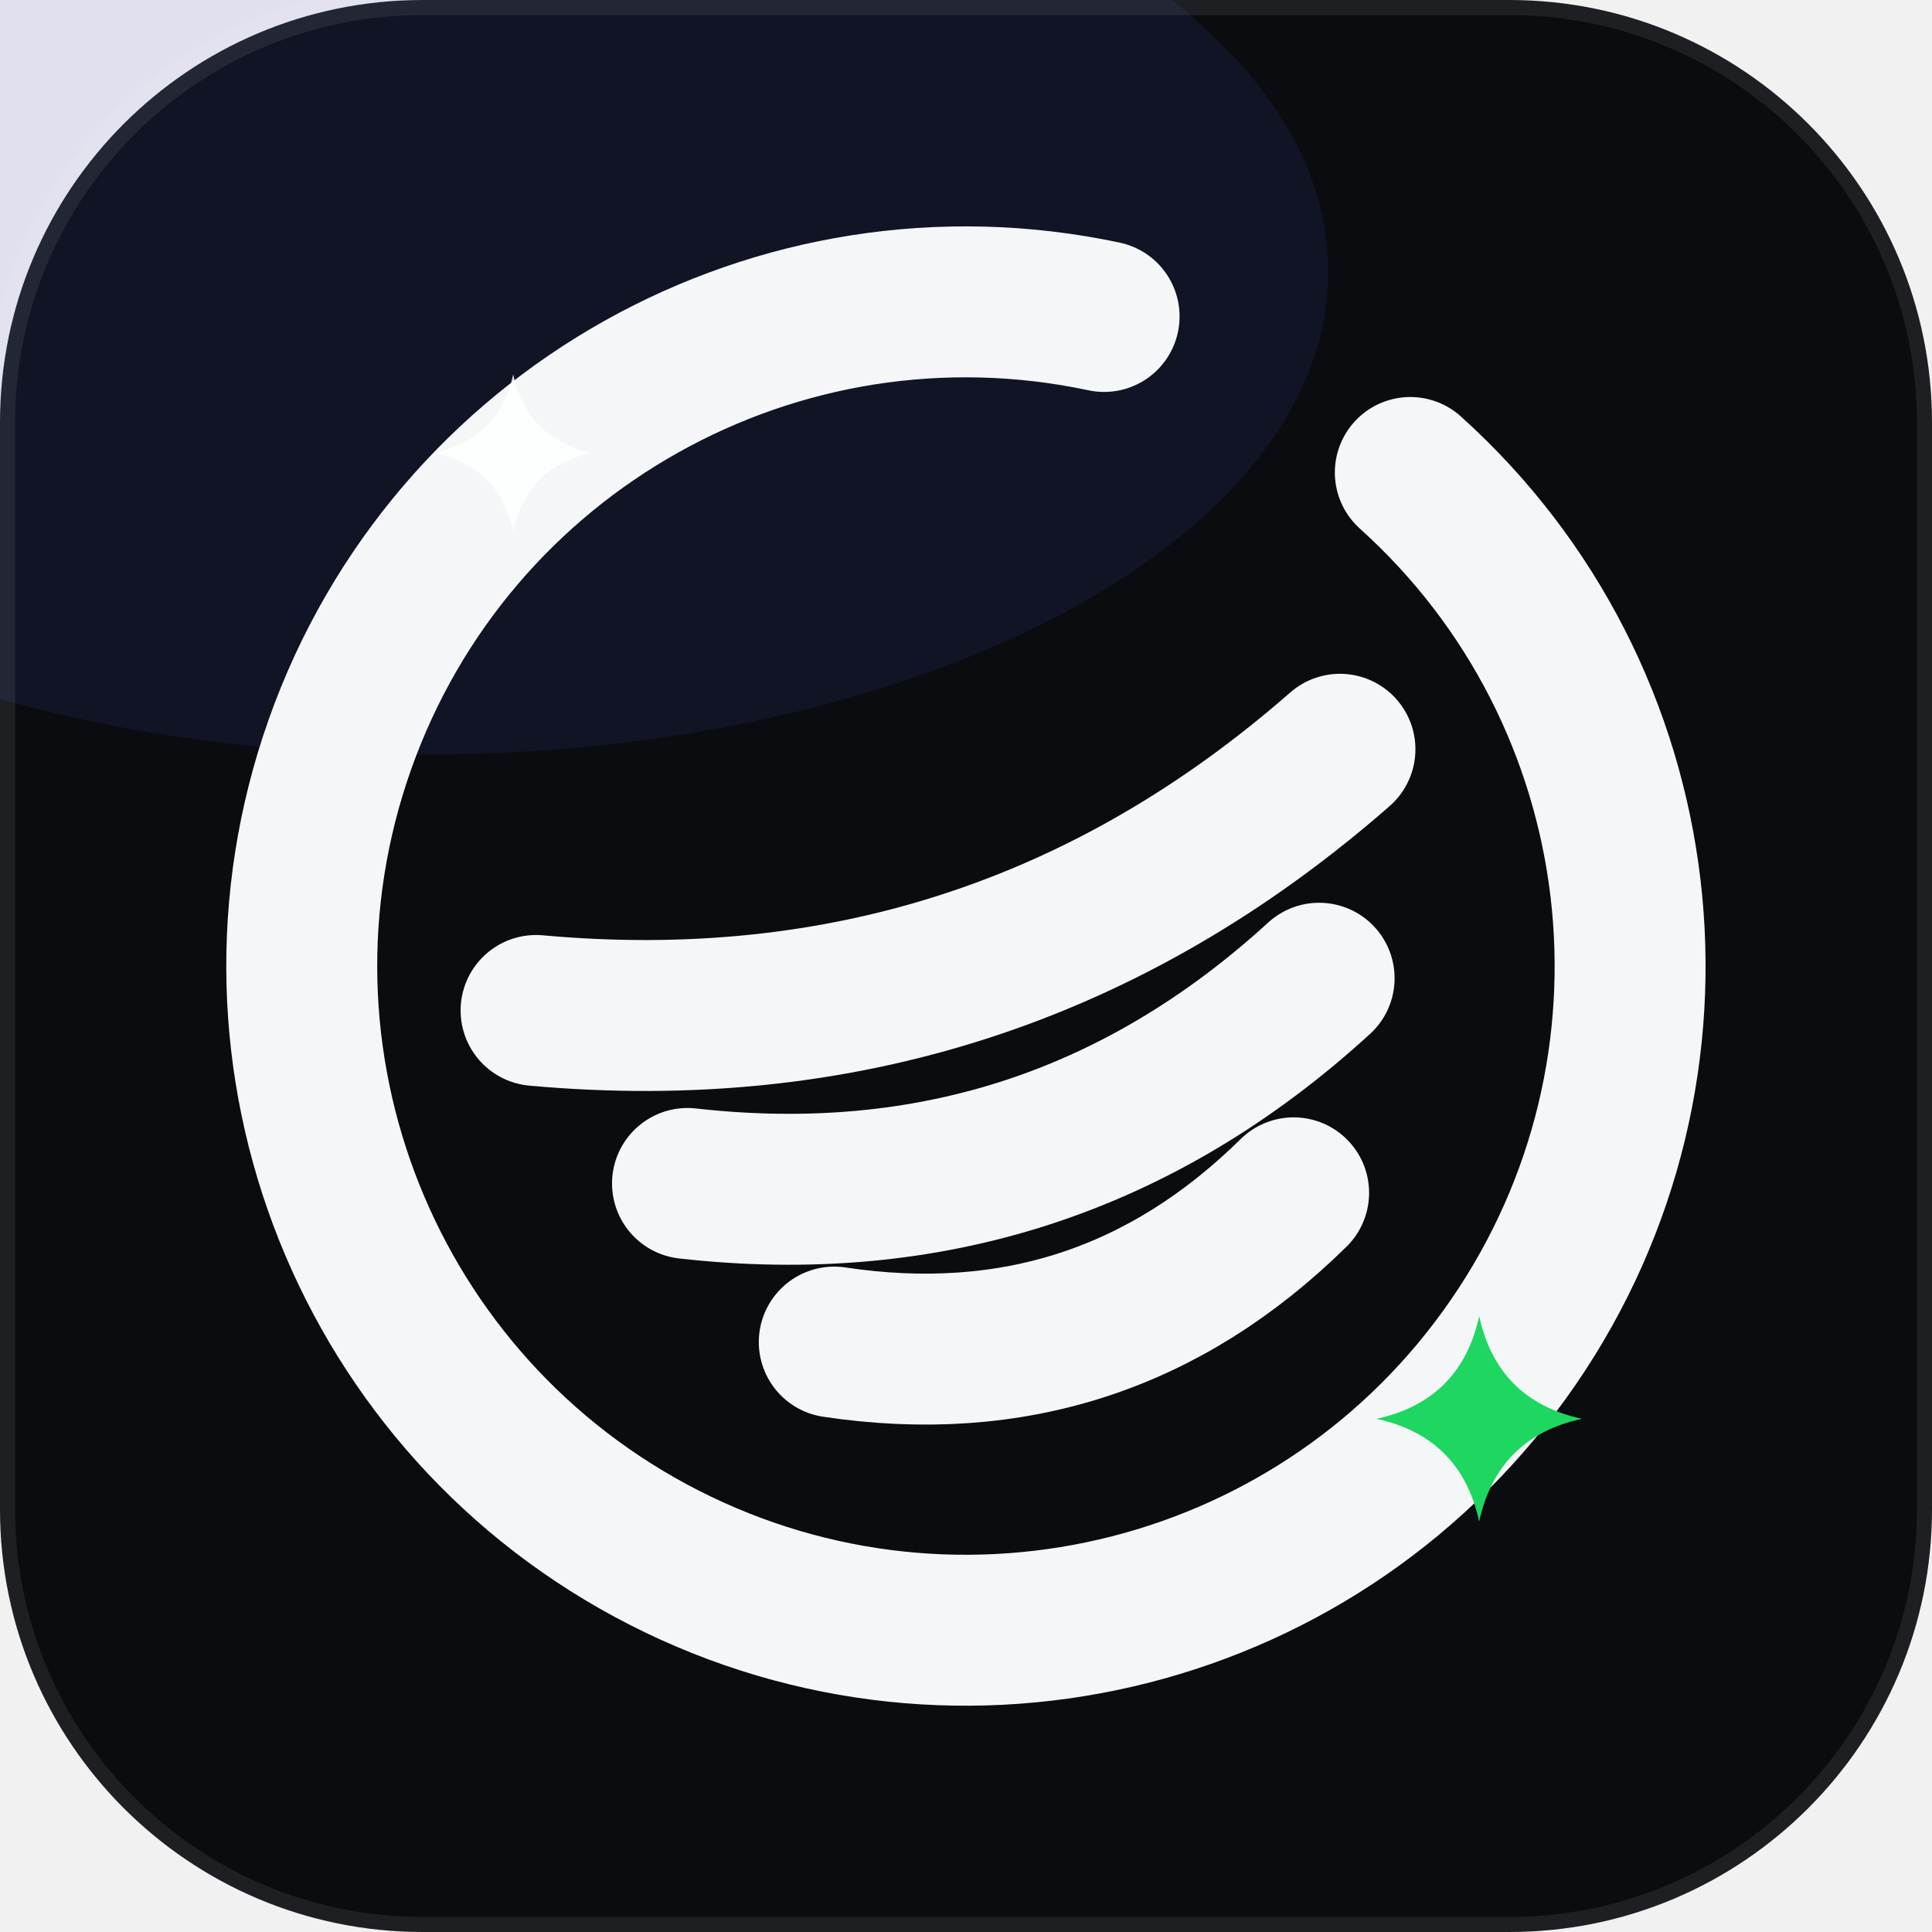
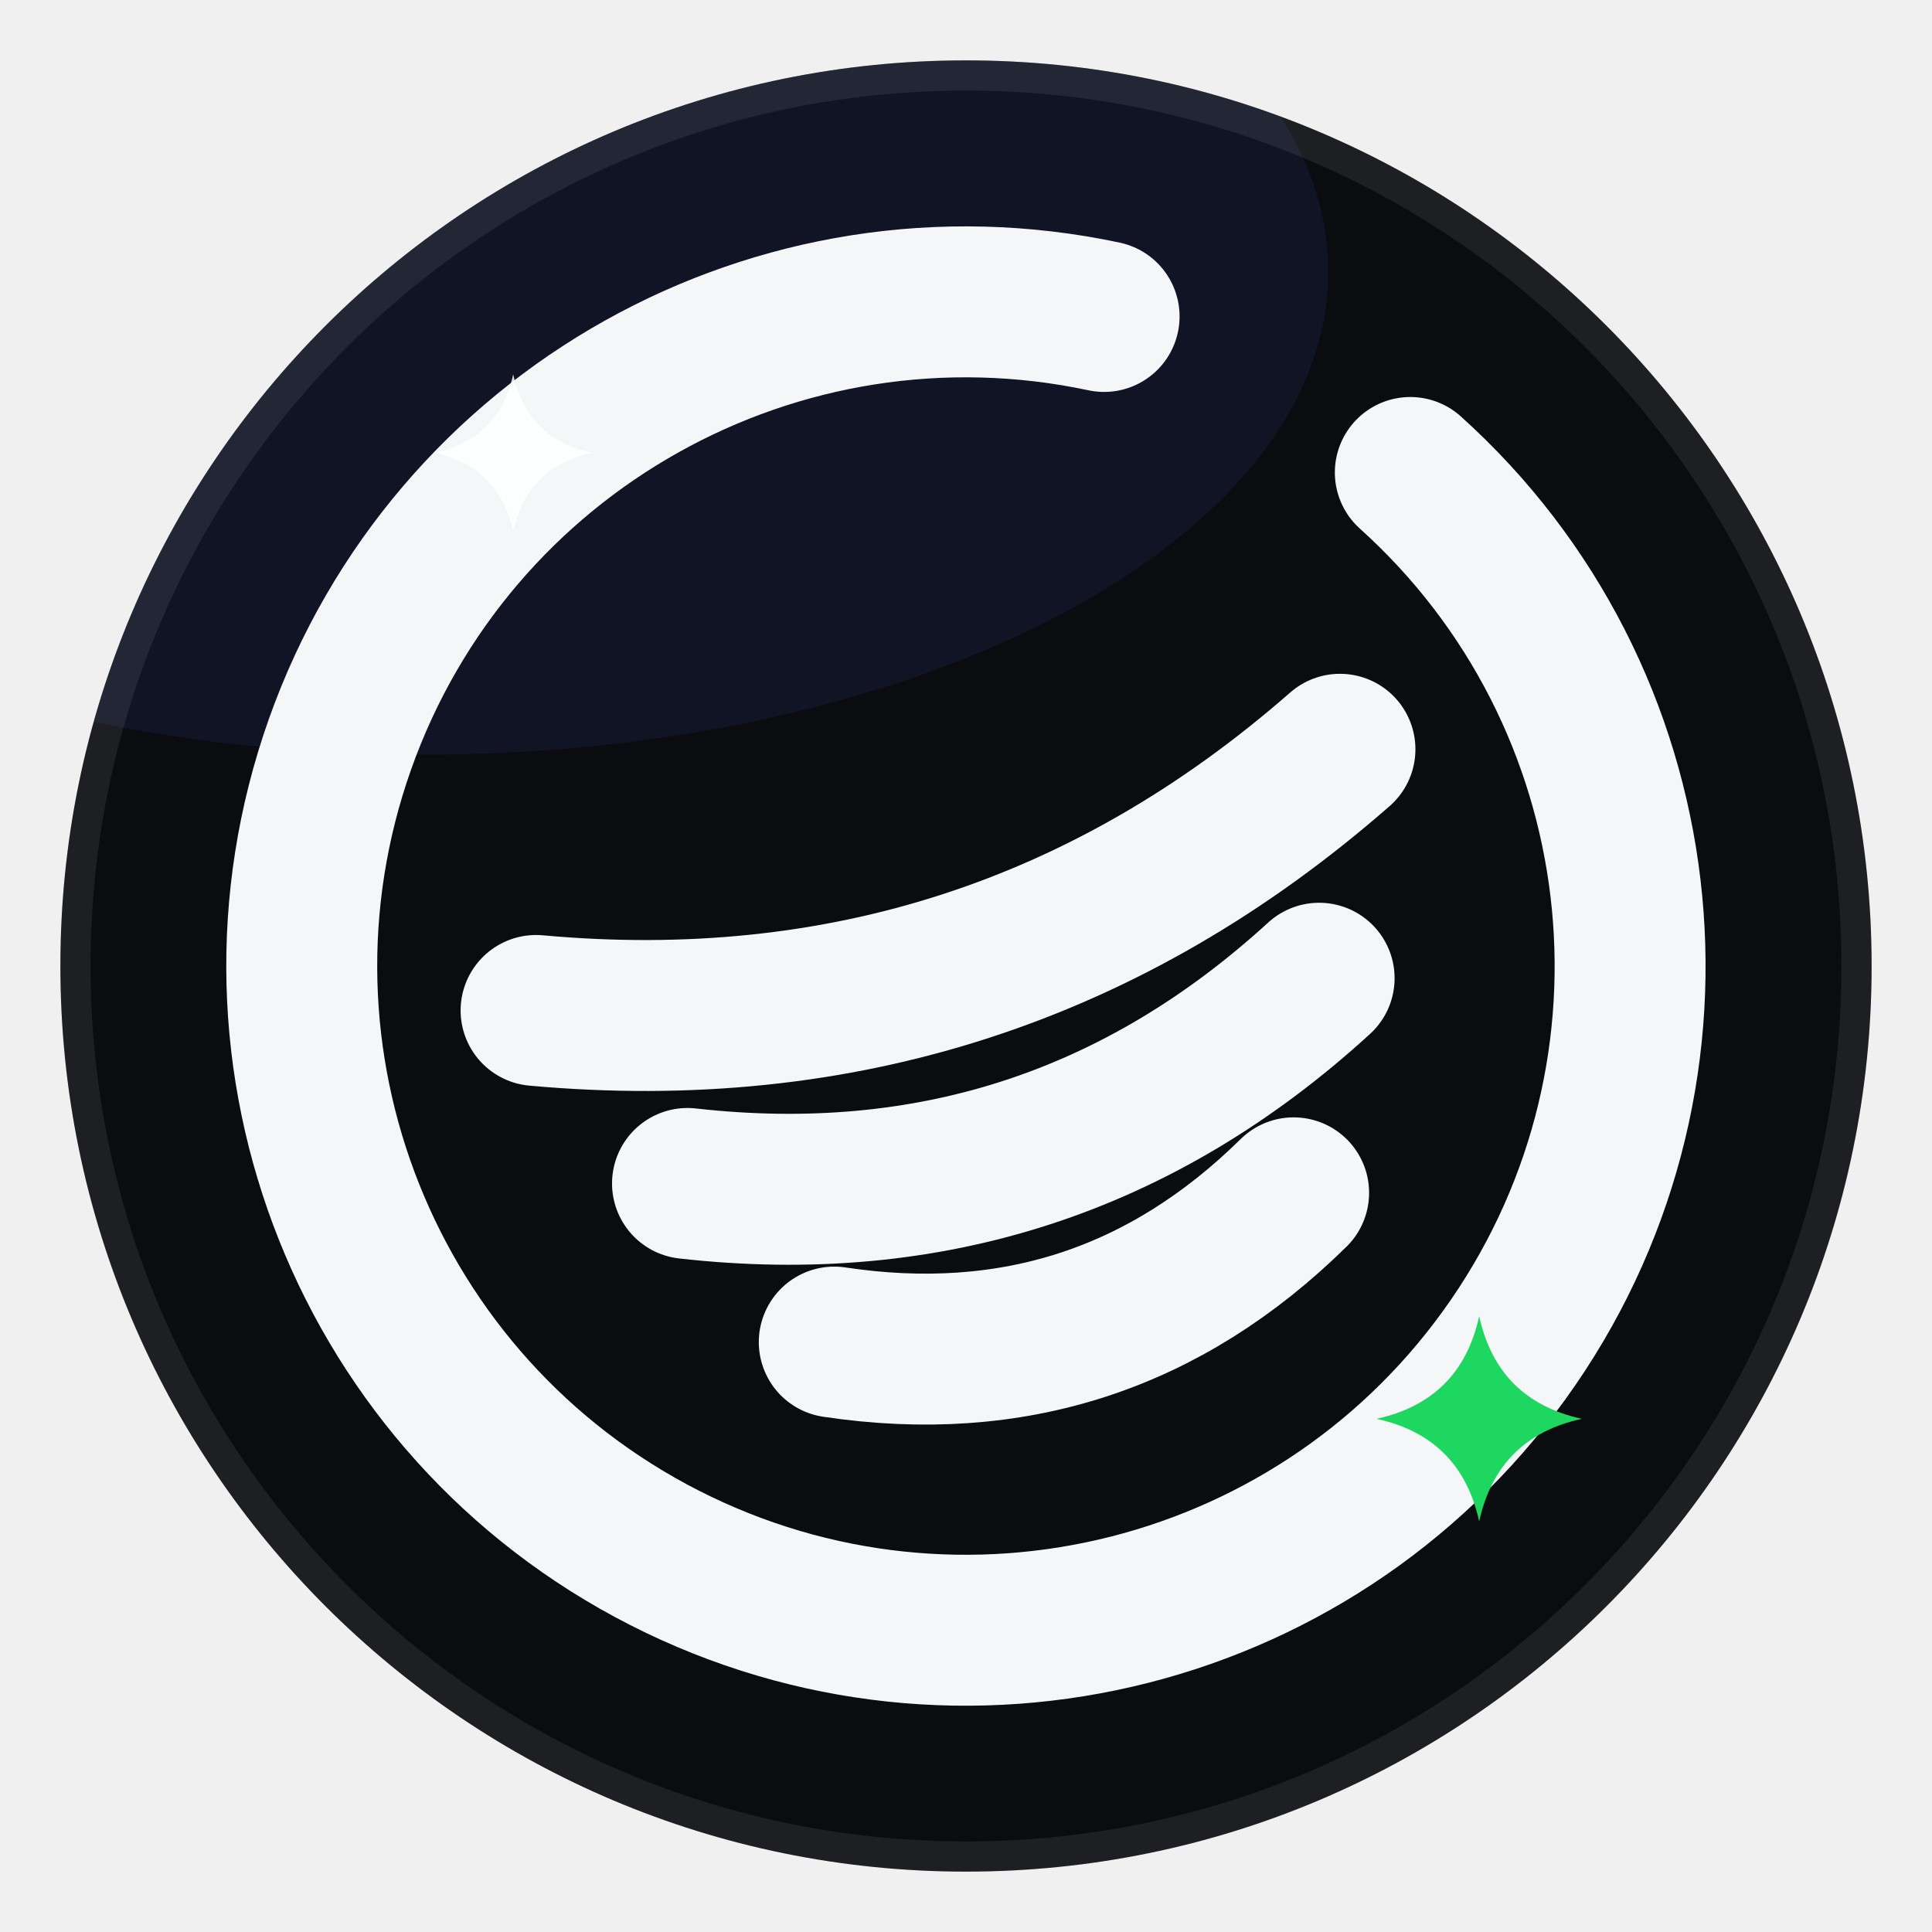
<svg xmlns="http://www.w3.org/2000/svg" viewBox="0 0 64 64" role="img" aria-label="Snapify small app icon">
-   <rect width="64" height="64" rx="14" fill="#0A0C10" />
-   <ellipse cx="14" cy="9" rx="30" ry="16" fill="#4C5CE0" opacity="0.10" />
+   <defs>
+     <clipPath id="circS">
+       <circle cx="32" cy="32" r="30" />
+     </clipPath>
+   </defs>
+   <circle cx="32" cy="32" r="30" fill="#0A0C10" />
+   <g clip-path="url(#circS)">
+     <ellipse cx="14" cy="9" rx="30" ry="16" fill="#4C5CE0" opacity="0.10" />
+   </g>
  <g transform="rotate(-18 32 32)" fill="none" stroke-linecap="round">
    <path d="M 51.05 21 A 22 22 0 1 1 43 12.95" stroke="#F4F6F8" stroke-width="5" />
    <path d="M 18 29 Q 32 35 46 29" stroke="#F4F6F8" stroke-width="5" />
    <path d="M 21 36 Q 32 41 43 36" stroke="#F4F6F8" stroke-width="5" />
    <path d="M 24 42.5 Q 32 46.5 40 42.5" stroke="#F4F6F8" stroke-width="5" />
  </g>
  <path transform="translate(17 15)" d="M0 -2.6 Q0.47 -0.47 2.6 0 Q0.47 0.47 0 2.6 Q-0.47 0.47 -2.6 0 Q-0.47 -0.47 0 -2.6 Z" fill="#FFFFFF" opacity="0.85" />
  <path transform="translate(49 47)" d="M0 -3.4 Q0.61 -0.61 3.4 0 Q0.61 0.61 0 3.4 Q-0.61 0.61 -3.4 0 Q-0.61 -0.61 0 -3.4 Z" fill="#1ED760" />
-   <rect width="64" height="64" rx="14" fill="none" stroke="#FFFFFF" stroke-opacity="0.08" stroke-width="1" />
+   <circle cx="32" cy="32" r="29.5" fill="none" stroke="#FFFFFF" stroke-opacity="0.08" stroke-width="1" />
</svg>
